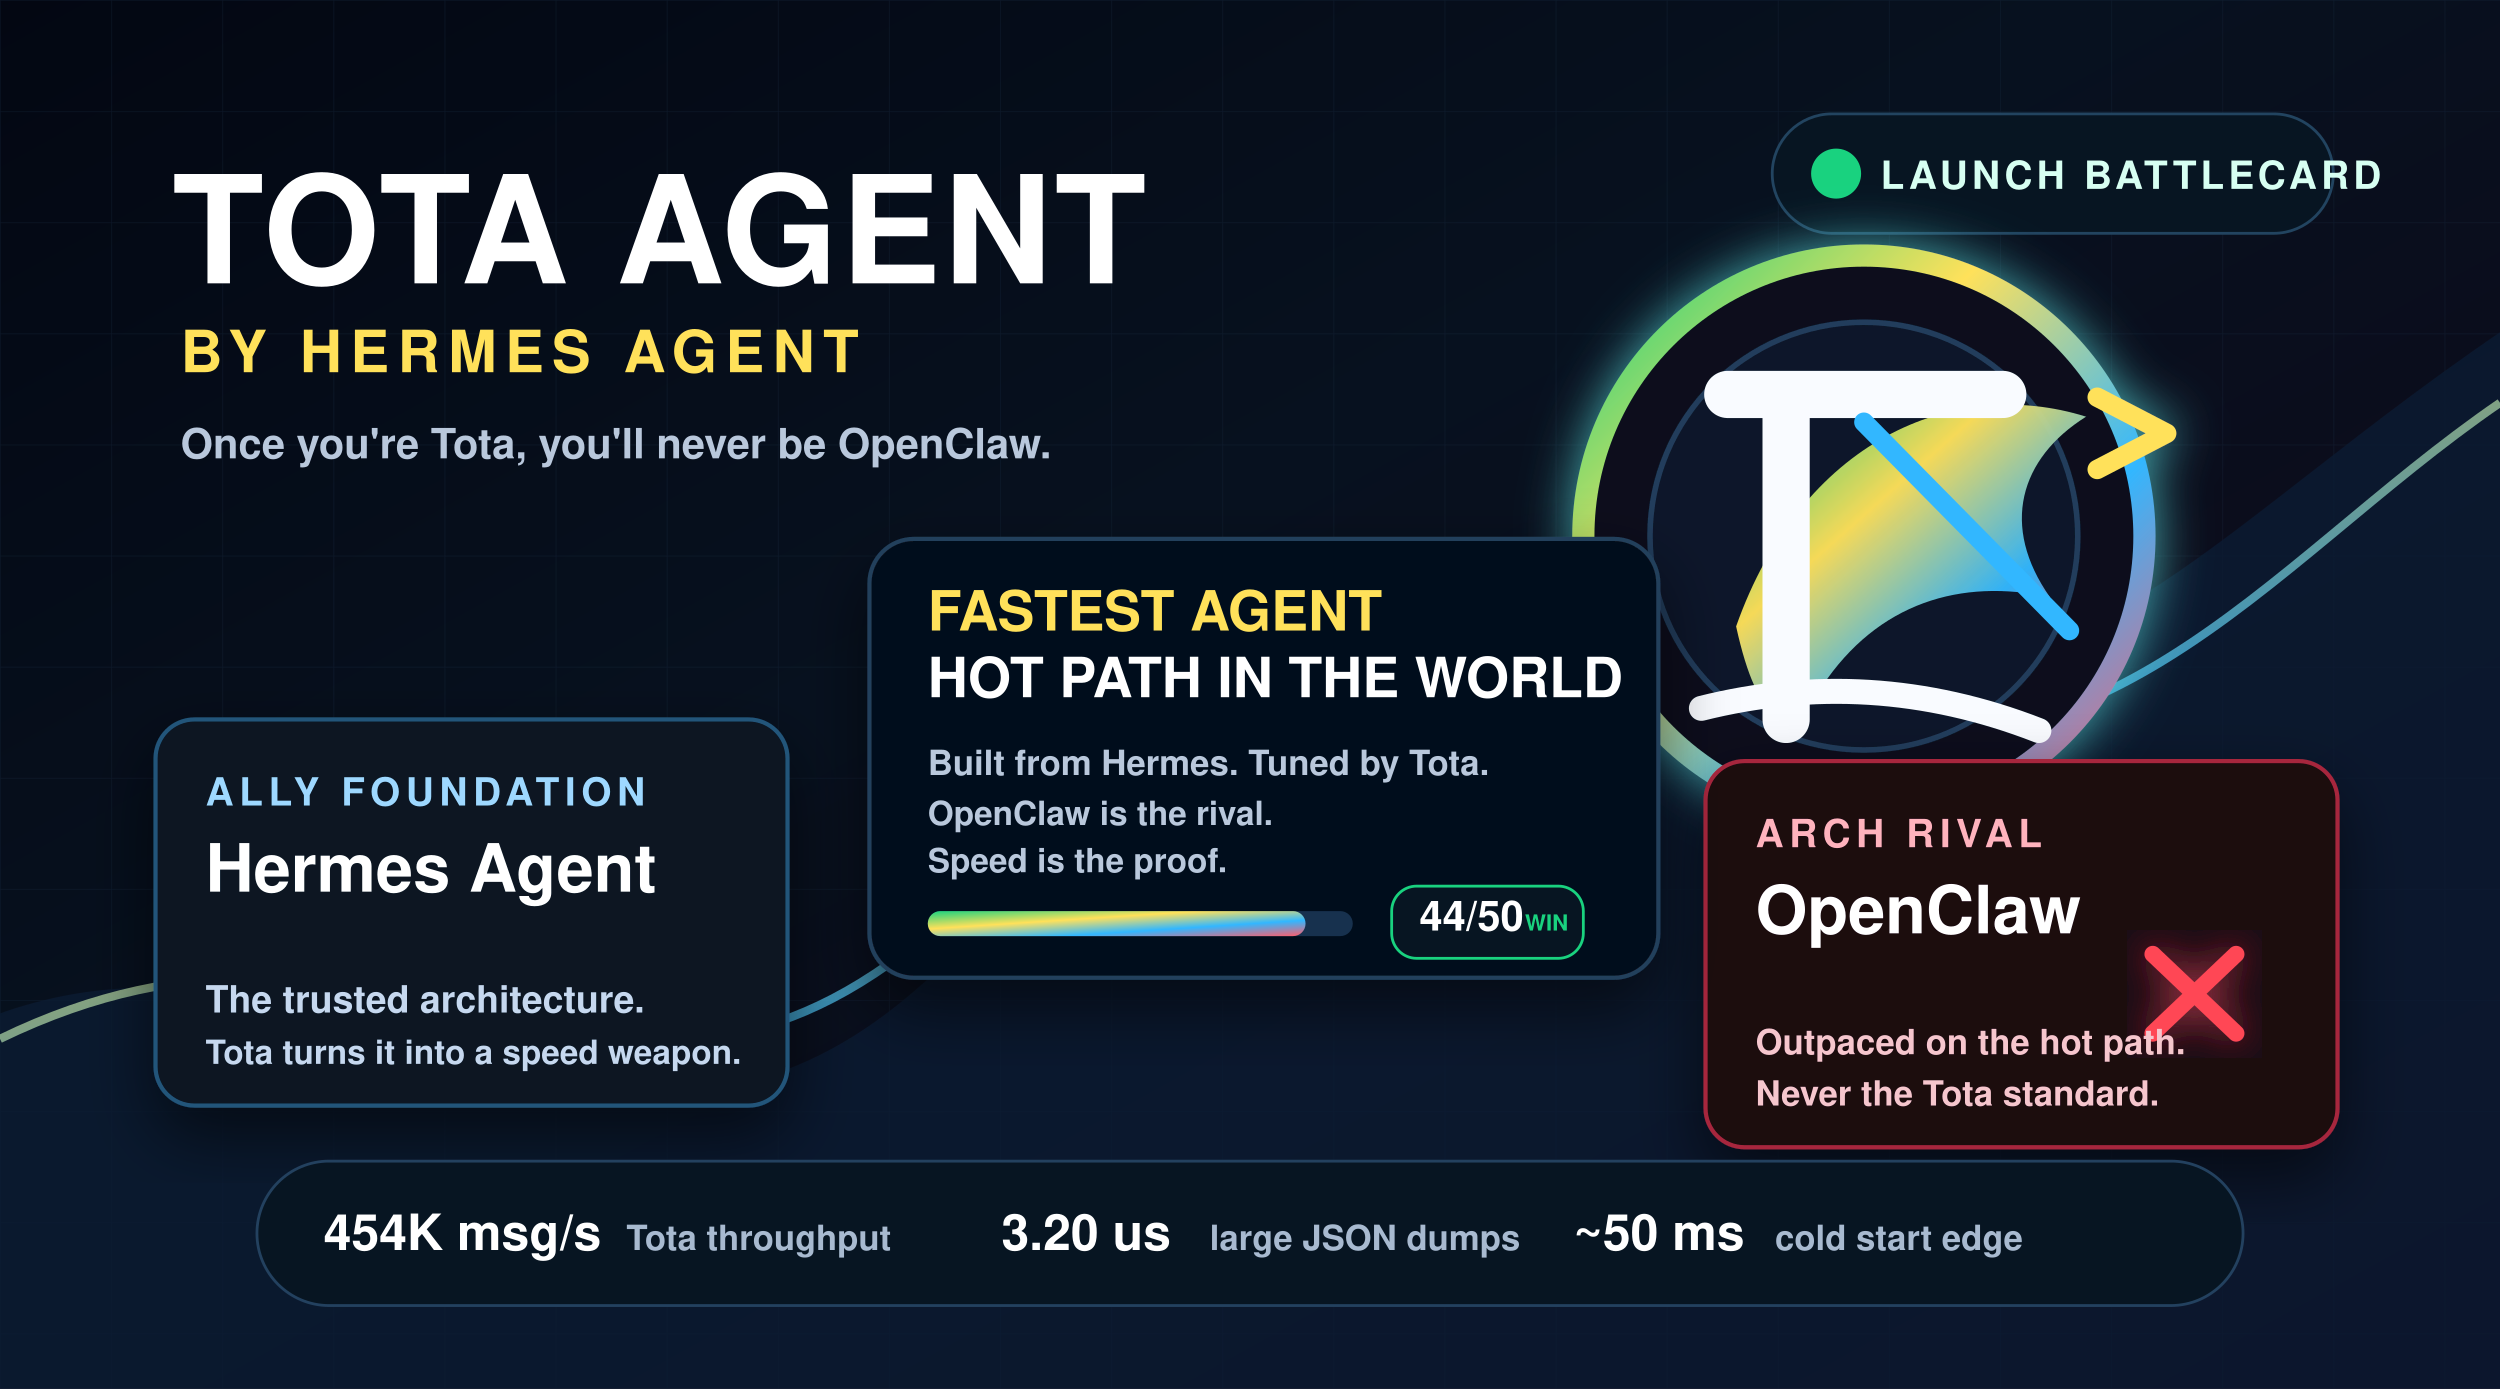
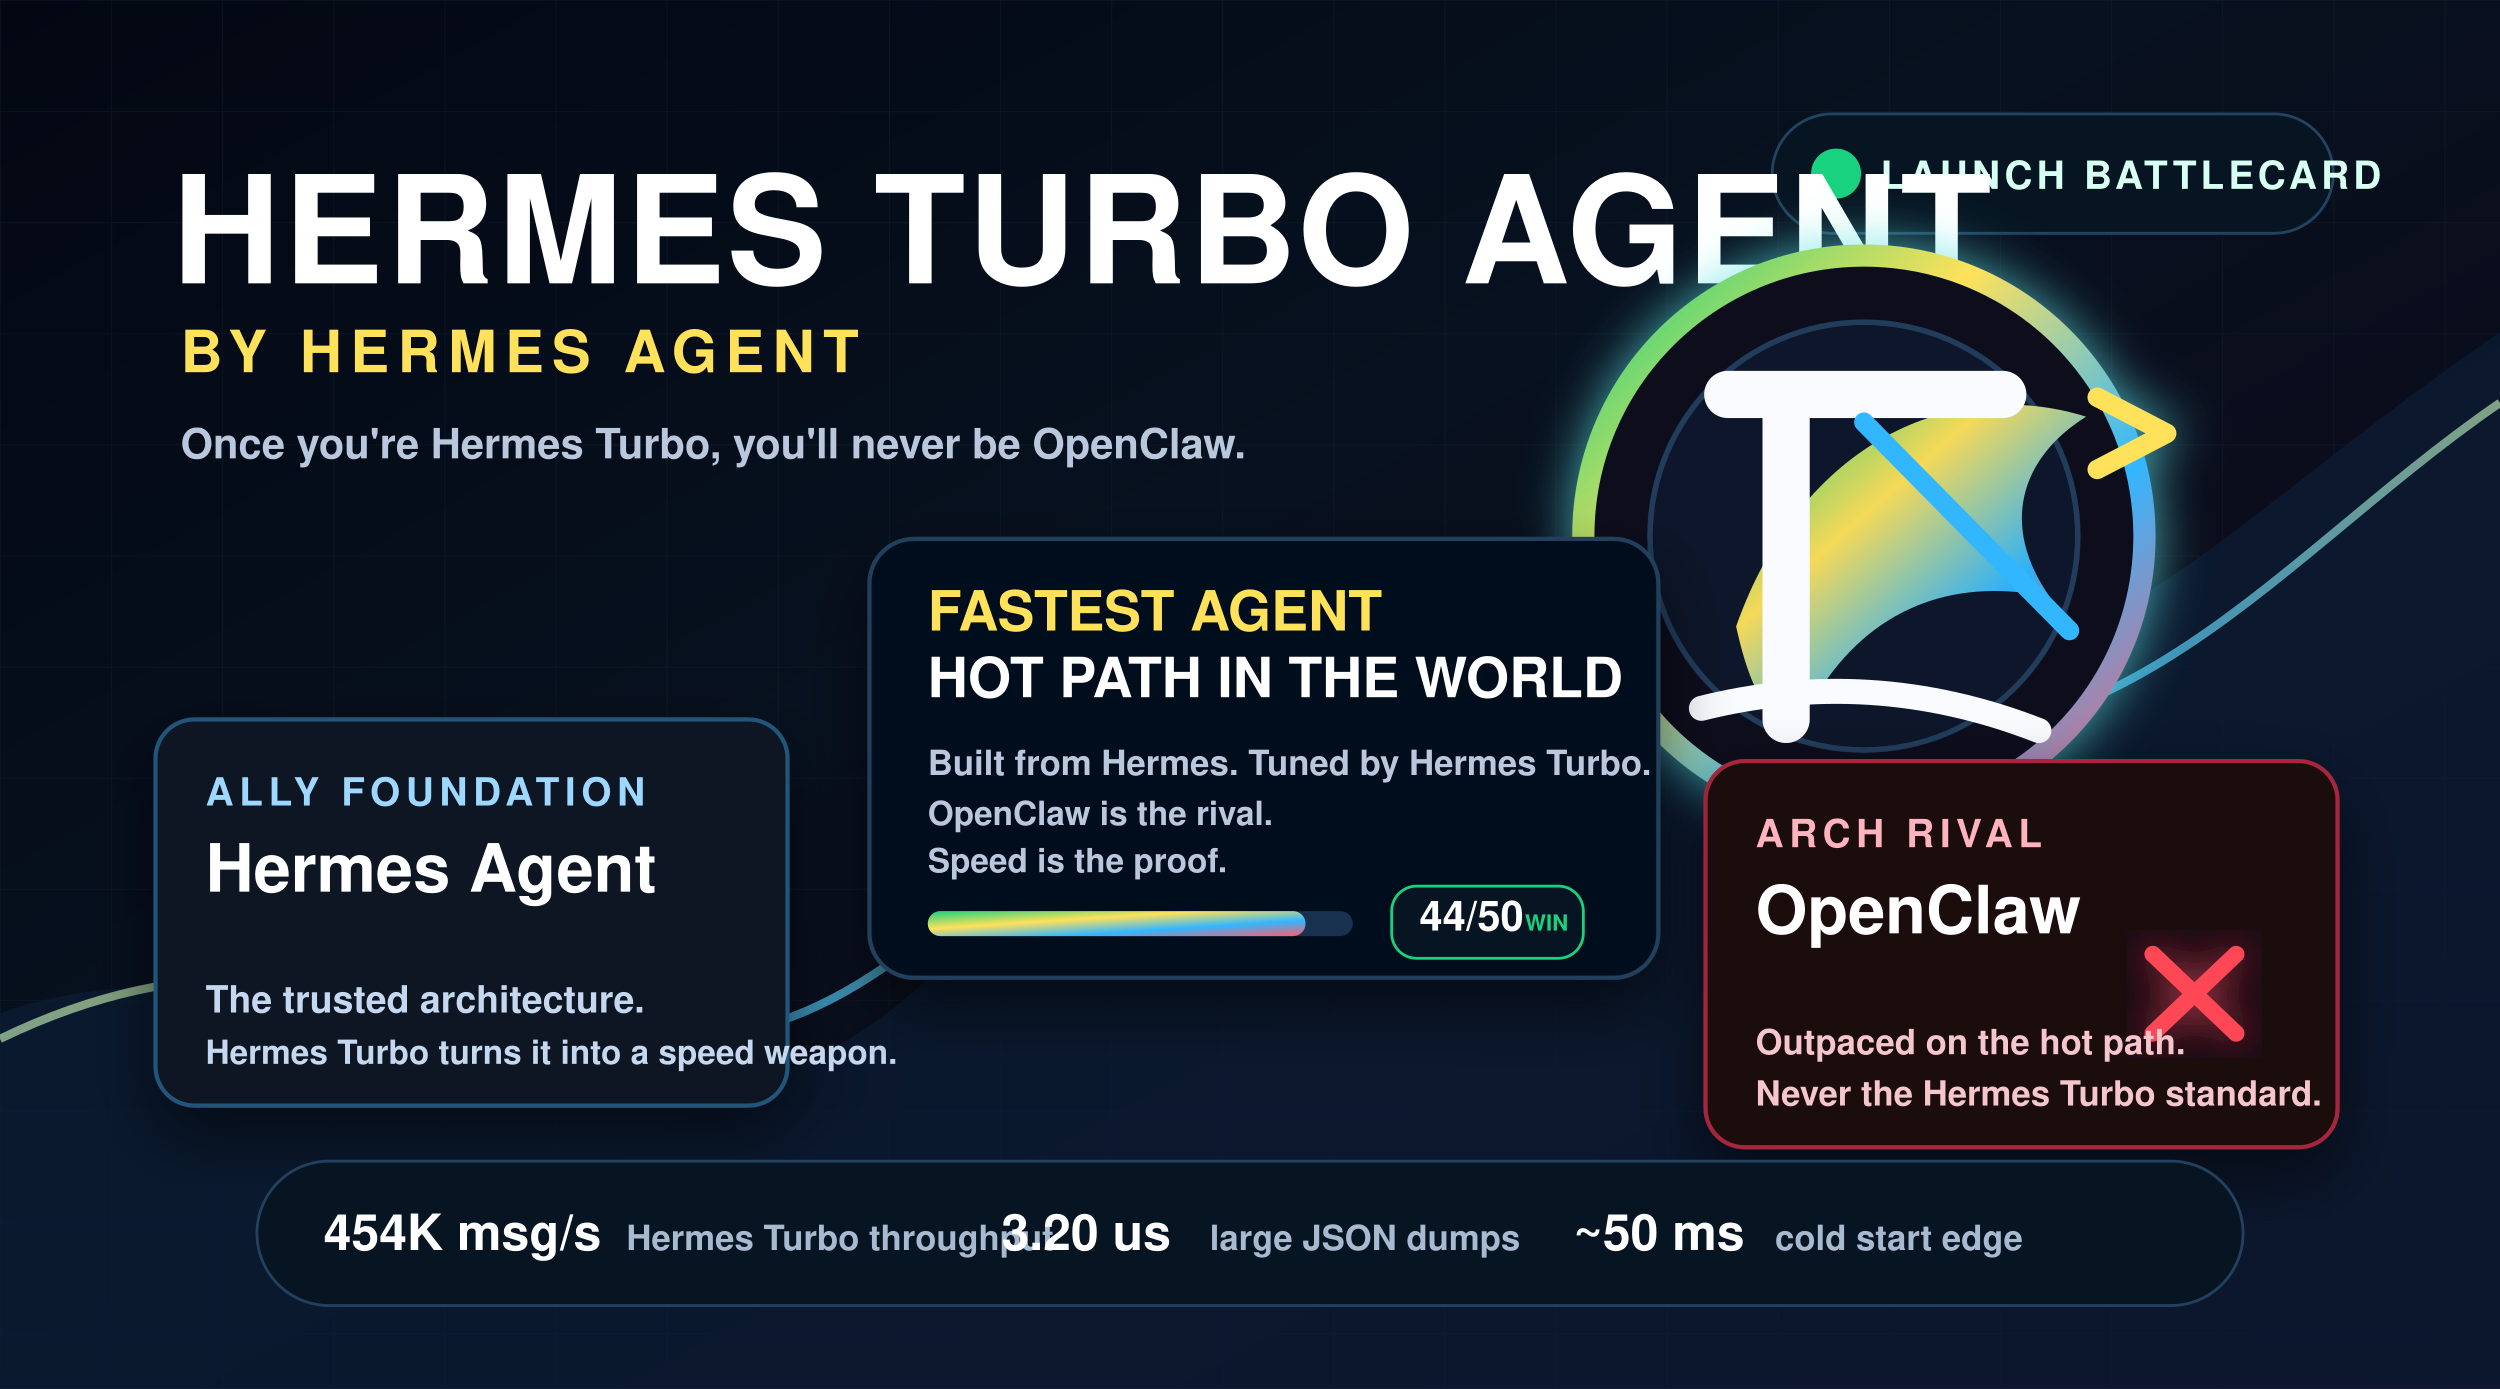
<svg xmlns="http://www.w3.org/2000/svg" viewBox="0 0 1800 1000" role="img" aria-labelledby="title desc">
  <defs>
    <linearGradient id="bg" x1="0" y1="0" x2="1" y2="1">
      <stop offset="0" stop-color="#030712" />
      <stop offset="0.42" stop-color="#07111f" />
      <stop offset="1" stop-color="#110517" />
    </linearGradient>
    <linearGradient id="tota" x1="0" y1="0" x2="1" y2="1">
      <stop offset="0" stop-color="#19d27f" />
      <stop offset="0.36" stop-color="#ffe15a" />
      <stop offset="0.68" stop-color="#32b7ff" />
      <stop offset="1" stop-color="#ff5d6c" />
    </linearGradient>
    <linearGradient id="hermes" x1="0" y1="0" x2="1" y2="1">
      <stop offset="0" stop-color="#32b7ff" />
      <stop offset="1" stop-color="#b7e7ff" />
    </linearGradient>
    <linearGradient id="openclaw" x1="0" y1="0" x2="1" y2="1">
      <stop offset="0" stop-color="#ff4655" />
      <stop offset="1" stop-color="#7c1d2a" />
    </linearGradient>
    <filter id="softGlow" x="-30%" y="-30%" width="160%" height="160%">
      <feGaussianBlur stdDeviation="18" result="blur" />
      <feColorMatrix in="blur" type="matrix" values="0 0 0 0 0.1 0 0 0 0 0.75 0 0 0 0 0.75 0 0 0 0.75 0" />
      <feBlend in="SourceGraphic" />
    </filter>
    <filter id="redGlow" x="-30%" y="-30%" width="160%" height="160%">
      <feGaussianBlur stdDeviation="14" result="blur" />
      <feColorMatrix in="blur" type="matrix" values="0 0 0 0 1 0 0 0 0 0.1 0 0 0 0 0.15 0 0 0 0.72 0" />
      <feBlend in="SourceGraphic" />
    </filter>
    <filter id="shadow" x="-20%" y="-20%" width="140%" height="140%">
      <feDropShadow dx="0" dy="22" stdDeviation="24" flood-color="#000000" flood-opacity="0.55" />
    </filter>
    <pattern id="grid" width="80" height="80" patternUnits="userSpaceOnUse">
      <path d="M80 0H0V80" fill="none" stroke="#1a2c44" stroke-width="1" opacity="0.45" />
    </pattern>
  </defs>
  <rect width="1800" height="1000" fill="url(#bg)" />
  <rect width="1800" height="1000" fill="url(#grid)" opacity="0.8" />
  <path d="M-80 770 C210 580 410 930 660 712 C868 530 1040 376 1280 460 C1510 540 1592 360 1880 188 L1880 1000 L-80 1000 Z" fill="#0b1b33" opacity="0.76" />
  <path d="M0 748 C280 612 420 850 640 694 C884 522 1018 442 1258 514 C1510 590 1628 408 1800 290" fill="none" stroke="url(#tota)" stroke-width="6" opacity="0.75" />
  <path d="M180 122 H1620" stroke="url(#tota)" stroke-width="3" opacity="0.5" />
  <g transform="translate(1276 82)">
    <rect x="0" y="0" width="404" height="86" rx="43" fill="#071522" stroke="#224460" stroke-width="2" />
    <circle cx="46" cy="43" r="18" fill="#19d27f" />
    <text x="78" y="54" fill="#d7fff2" font-family="Helvetica" font-size="28" font-weight="800" letter-spacing="3">LAUNCH BATTLECARD</text>
  </g>
  <g transform="translate(124 204)">
-     <text x="0" y="0" fill="#ffffff" font-family="Helvetica" font-size="108" font-weight="900" letter-spacing="2">TOTA AGENT</text>
+     <text x="0" y="0" fill="#ffffff" font-family="Helvetica" font-size="108" font-weight="900" letter-spacing="2">HERMES TURBO AGENT</text>
    <text x="6" y="64" fill="#ffe15a" font-family="Helvetica" font-size="42" font-weight="900" letter-spacing="6">BY HERMES AGENT</text>
-     <text x="6" y="126" fill="#b9c8dc" font-family="Helvetica" font-size="30" font-weight="700">Once you're Tota, you'll never be OpenClaw.</text>
+     <text x="6" y="126" fill="#b9c8dc" font-family="Helvetica" font-size="30" font-weight="700">Once you're Hermes Turbo, you'll never be OpenClaw.</text>
  </g>
  <g transform="translate(1092 136)" filter="url(#softGlow)">
    <circle cx="250" cy="250" r="202" fill="#07111f" stroke="url(#tota)" stroke-width="16" />
    <circle cx="250" cy="250" r="154" fill="#0c1829" stroke="#233c5c" stroke-width="4" />
    <path d="M158 315 C205 182 314 134 410 164 C362 194 348 243 384 294 C320 280 260 298 220 358 C196 394 174 388 158 315 Z" fill="url(#tota)" opacity="0.96" />
    <path d="M133 374 C213 354 294 358 376 390" fill="none" stroke="#f9fbff" stroke-width="18" stroke-linecap="round" />
    <path d="M152 148 H350 M194 148 V382" fill="none" stroke="#f9fbff" stroke-width="34" stroke-linecap="round" />
    <path d="M250 168 L398 318" fill="none" stroke="#32b7ff" stroke-width="14" stroke-linecap="round" />
    <path d="M418 150 L468 176 L418 202" fill="none" stroke="#ffe15a" stroke-width="14" stroke-linecap="round" stroke-linejoin="round" />
  </g>
  <g transform="translate(112 518)" filter="url(#shadow)">
    <rect x="0" y="0" width="455" height="278" rx="28" fill="#071522" stroke="#24557a" stroke-width="3" />
    <text x="36" y="62" fill="#9ed8ff" font-family="Helvetica" font-size="28" font-weight="900" letter-spacing="4">ALLY FOUNDATION</text>
    <text x="36" y="124" fill="#ffffff" font-family="Helvetica" font-size="48" font-weight="900">Hermes Agent</text>
    <path d="M36 158 H390" stroke="url(#hermes)" stroke-width="8" stroke-linecap="round" />
    <text x="36" y="211" fill="#c6d8ef" font-family="Helvetica" font-size="27" font-weight="700">The trusted architecture.</text>
-     <text x="36" y="248" fill="#c6d8ef" font-family="Helvetica" font-size="24" font-weight="700">Tota turns it into a speed weapon.</text>
+     <text x="36" y="248" fill="#c6d8ef" font-family="Helvetica" font-size="24" font-weight="700">Hermes Turbo turns it into a speed weapon.</text>
  </g>
  <g transform="translate(1228 548)" filter="url(#shadow)">
    <rect x="0" y="0" width="455" height="278" rx="28" fill="#1a0710" stroke="#a7283d" stroke-width="3" />
    <text x="36" y="62" fill="#ffb3bd" font-family="Helvetica" font-size="28" font-weight="900" letter-spacing="4">ARCH RIVAL</text>
    <text x="36" y="124" fill="#ffffff" font-family="Helvetica" font-size="48" font-weight="900">OpenClaw</text>
    <path d="M36 158 H296" stroke="url(#openclaw)" stroke-width="8" stroke-linecap="round" />
    <path d="M322 139 L382 196 M382 139 L322 196" stroke="#ff4655" stroke-width="12" stroke-linecap="round" filter="url(#redGlow)" />
    <text x="36" y="211" fill="#f6c6cd" font-family="Helvetica" font-size="25" font-weight="700">Outpaced on the hot path.</text>
-     <text x="36" y="248" fill="#f6c6cd" font-family="Helvetica" font-size="25" font-weight="700">Never the Tota standard.</text>
+     <text x="36" y="248" fill="#f6c6cd" font-family="Helvetica" font-size="25" font-weight="700">Never the Hermes Turbo standard.</text>
  </g>
  <g transform="translate(185 836)">
    <rect x="0" y="0" width="1430" height="104" rx="52" fill="#071522" stroke="#23415f" stroke-width="2" />
    <g transform="translate(48 30)">
      <text x="0" y="34" fill="#ffffff" font-family="Helvetica" font-size="36" font-weight="900">454K msg/s</text>
-       <text x="218" y="34" fill="#a8bad0" font-family="Helvetica" font-size="25" font-weight="800">Tota throughput</text>
+       <text x="218" y="34" fill="#a8bad0" font-family="Helvetica" font-size="25" font-weight="800">Hermes Turbo throughput</text>
    </g>
    <g transform="translate(536 30)">
      <text x="0" y="34" fill="#ffffff" font-family="Helvetica" font-size="36" font-weight="900">3.20 us</text>
      <text x="150" y="34" fill="#a8bad0" font-family="Helvetica" font-size="25" font-weight="800">large JSON dumps</text>
    </g>
    <g transform="translate(948 30)">
      <text x="0" y="34" fill="#ffffff" font-family="Helvetica" font-size="36" font-weight="900">~50 ms</text>
      <text x="145" y="34" fill="#a8bad0" font-family="Helvetica" font-size="25" font-weight="800">cold start edge</text>
    </g>
  </g>
  <g transform="translate(626 388)">
    <rect x="0" y="0" width="568" height="316" rx="32" fill="#06101d" stroke="#243f5b" stroke-width="3" filter="url(#shadow)" />
    <text x="42" y="66" fill="#ffe15a" font-family="Helvetica" font-size="40" font-weight="900">FASTEST AGENT</text>
    <text x="42" y="114" fill="#ffffff" font-family="Helvetica" font-size="40" font-weight="900">HOT PATH IN THE WORLD</text>
-     <text x="42" y="170" fill="#b9c8dc" font-family="Helvetica" font-size="25" font-weight="700">Built from Hermes. Tuned by Tota.</text>
+     <text x="42" y="170" fill="#b9c8dc" font-family="Helvetica" font-size="25" font-weight="700">Built from Hermes. Tuned by Hermes Turbo.</text>
    <text x="42" y="206" fill="#b9c8dc" font-family="Helvetica" font-size="24" font-weight="700">OpenClaw is the rival.</text>
    <text x="42" y="240" fill="#b9c8dc" font-family="Helvetica" font-size="24" font-weight="700">Speed is the proof.</text>
    <rect x="42" y="268" width="306" height="18" rx="9" fill="#17314e" />
    <rect x="42" y="268" width="272" height="18" rx="9" fill="url(#tota)" />
    <rect x="376" y="250" width="138" height="52" rx="18" fill="#071522" stroke="#19d27f" stroke-width="2" />
    <text x="396" y="282" fill="#ffffff" font-family="Helvetica" font-size="30" font-weight="900">44/50</text>
    <text x="472" y="282" fill="#19d27f" font-family="Helvetica" font-size="16" font-weight="900">WIN</text>
  </g>
</svg>
